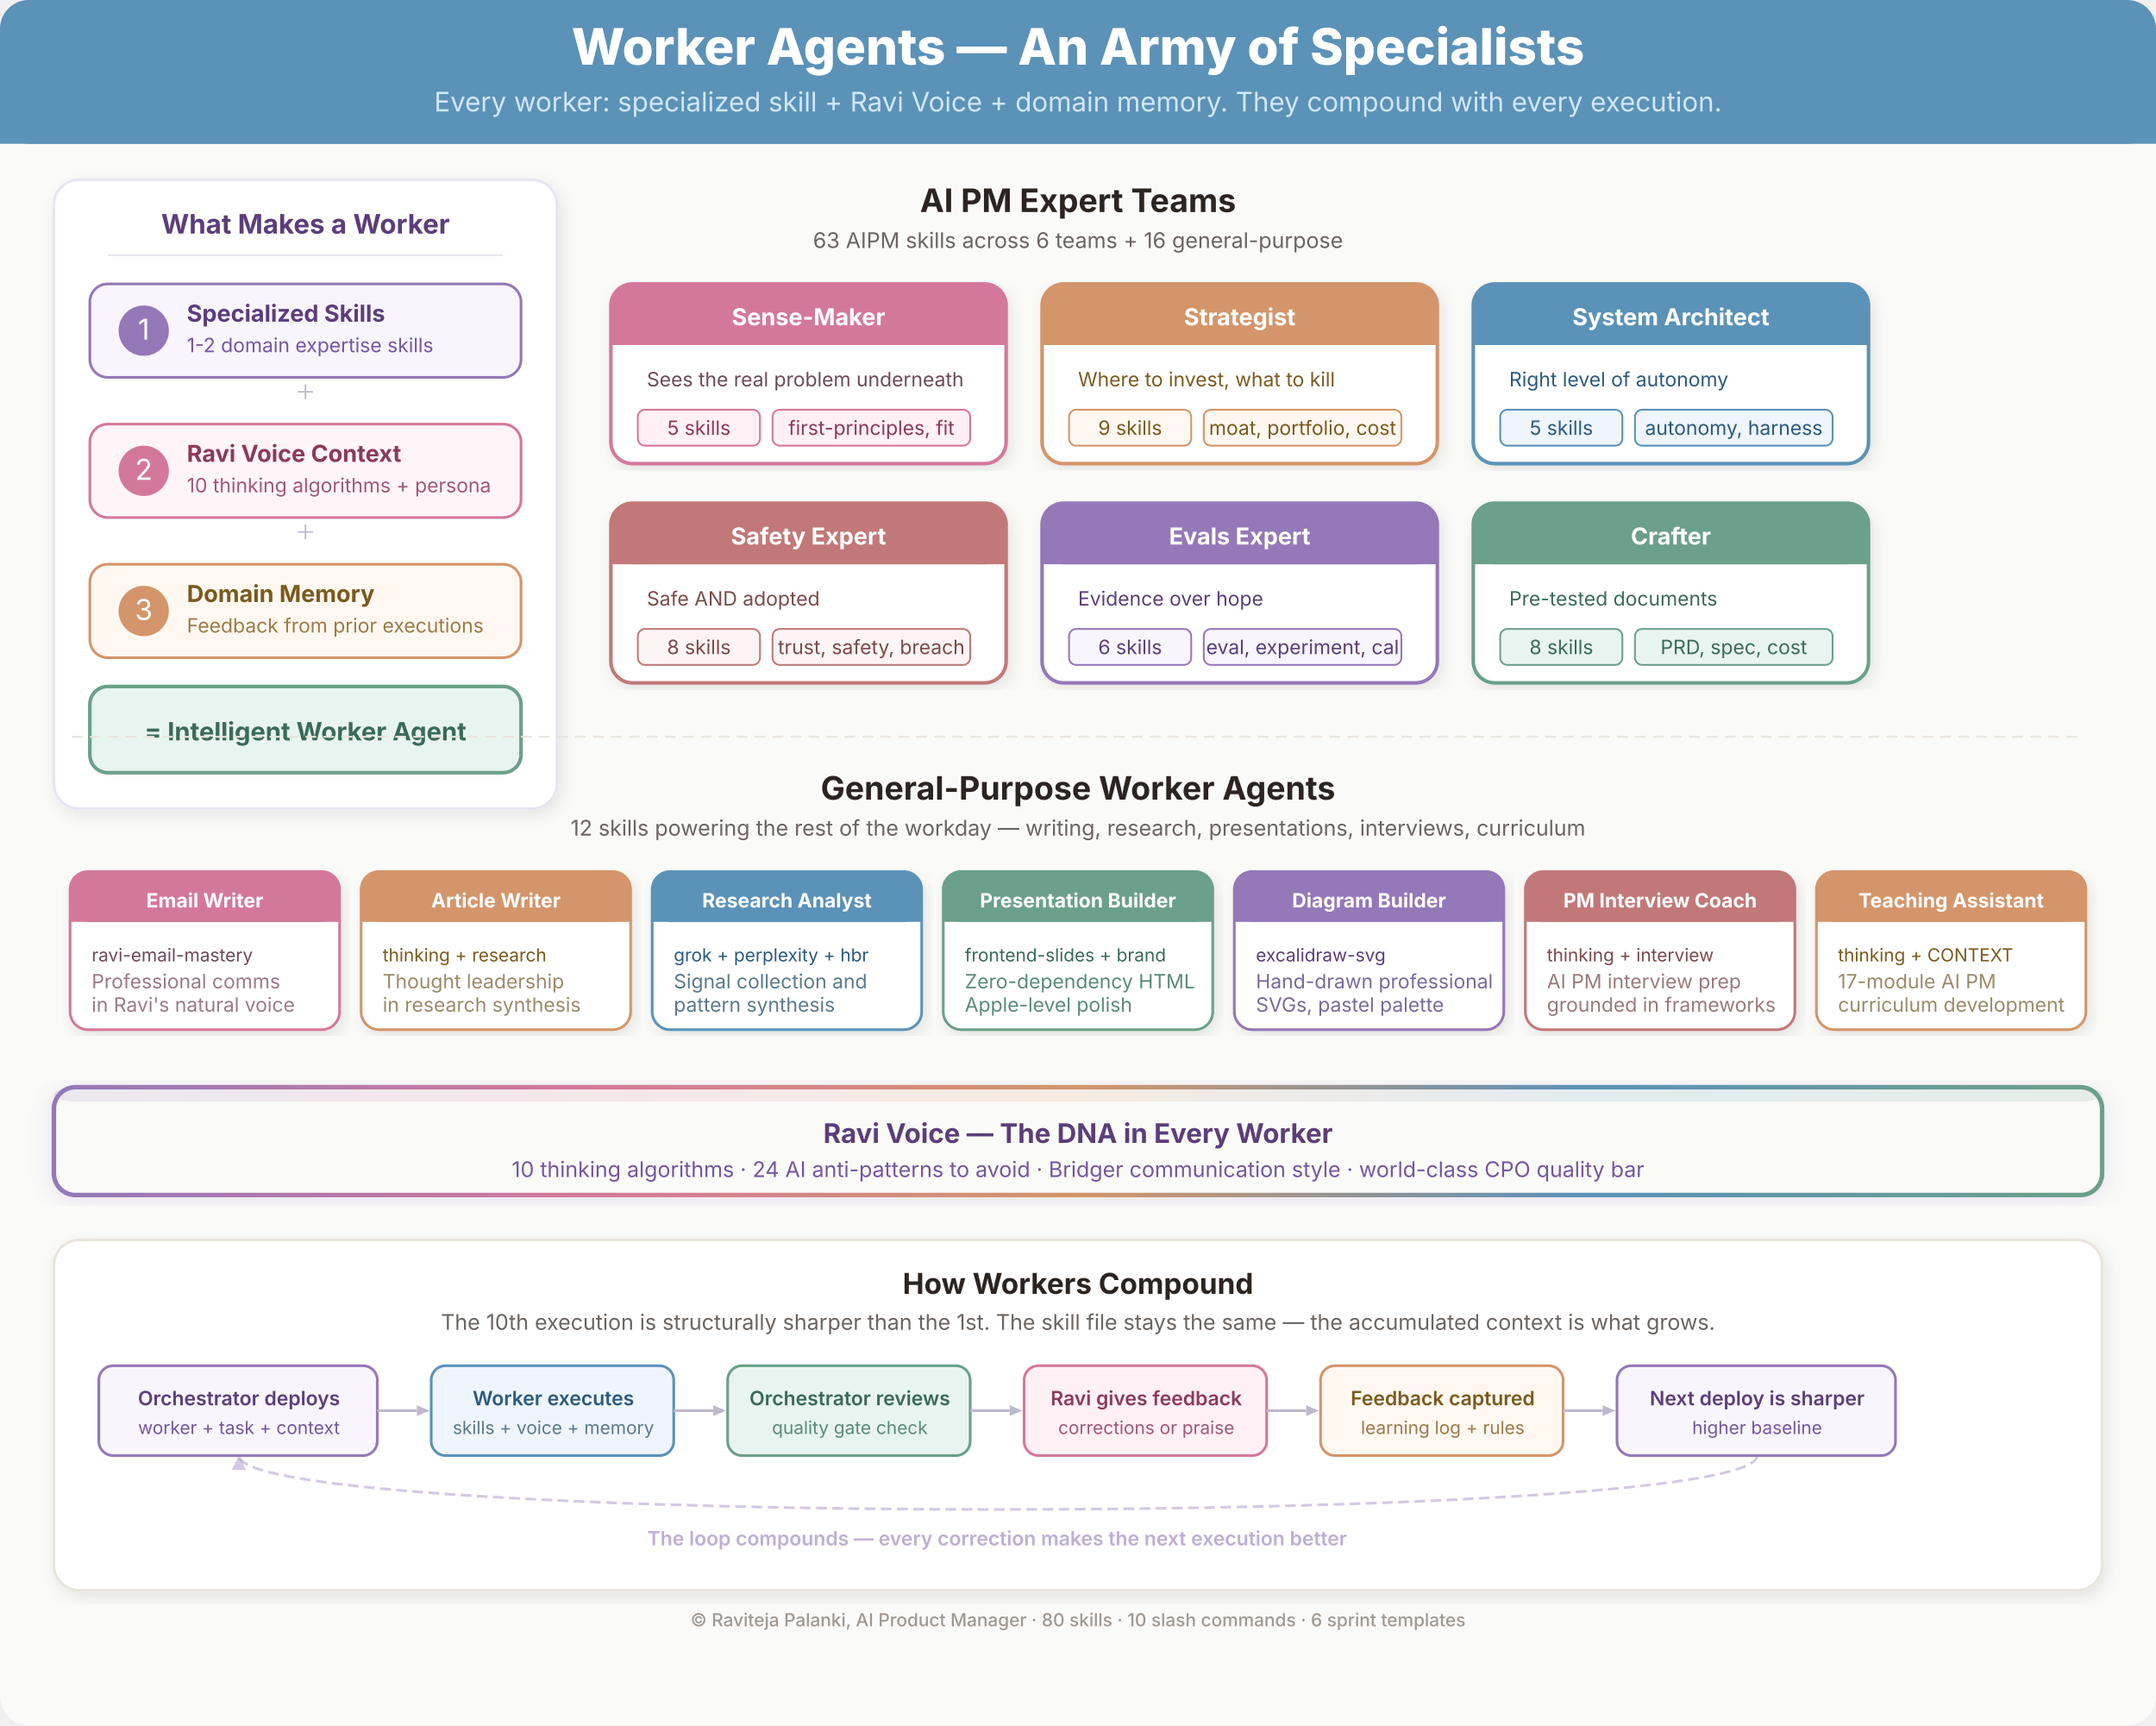
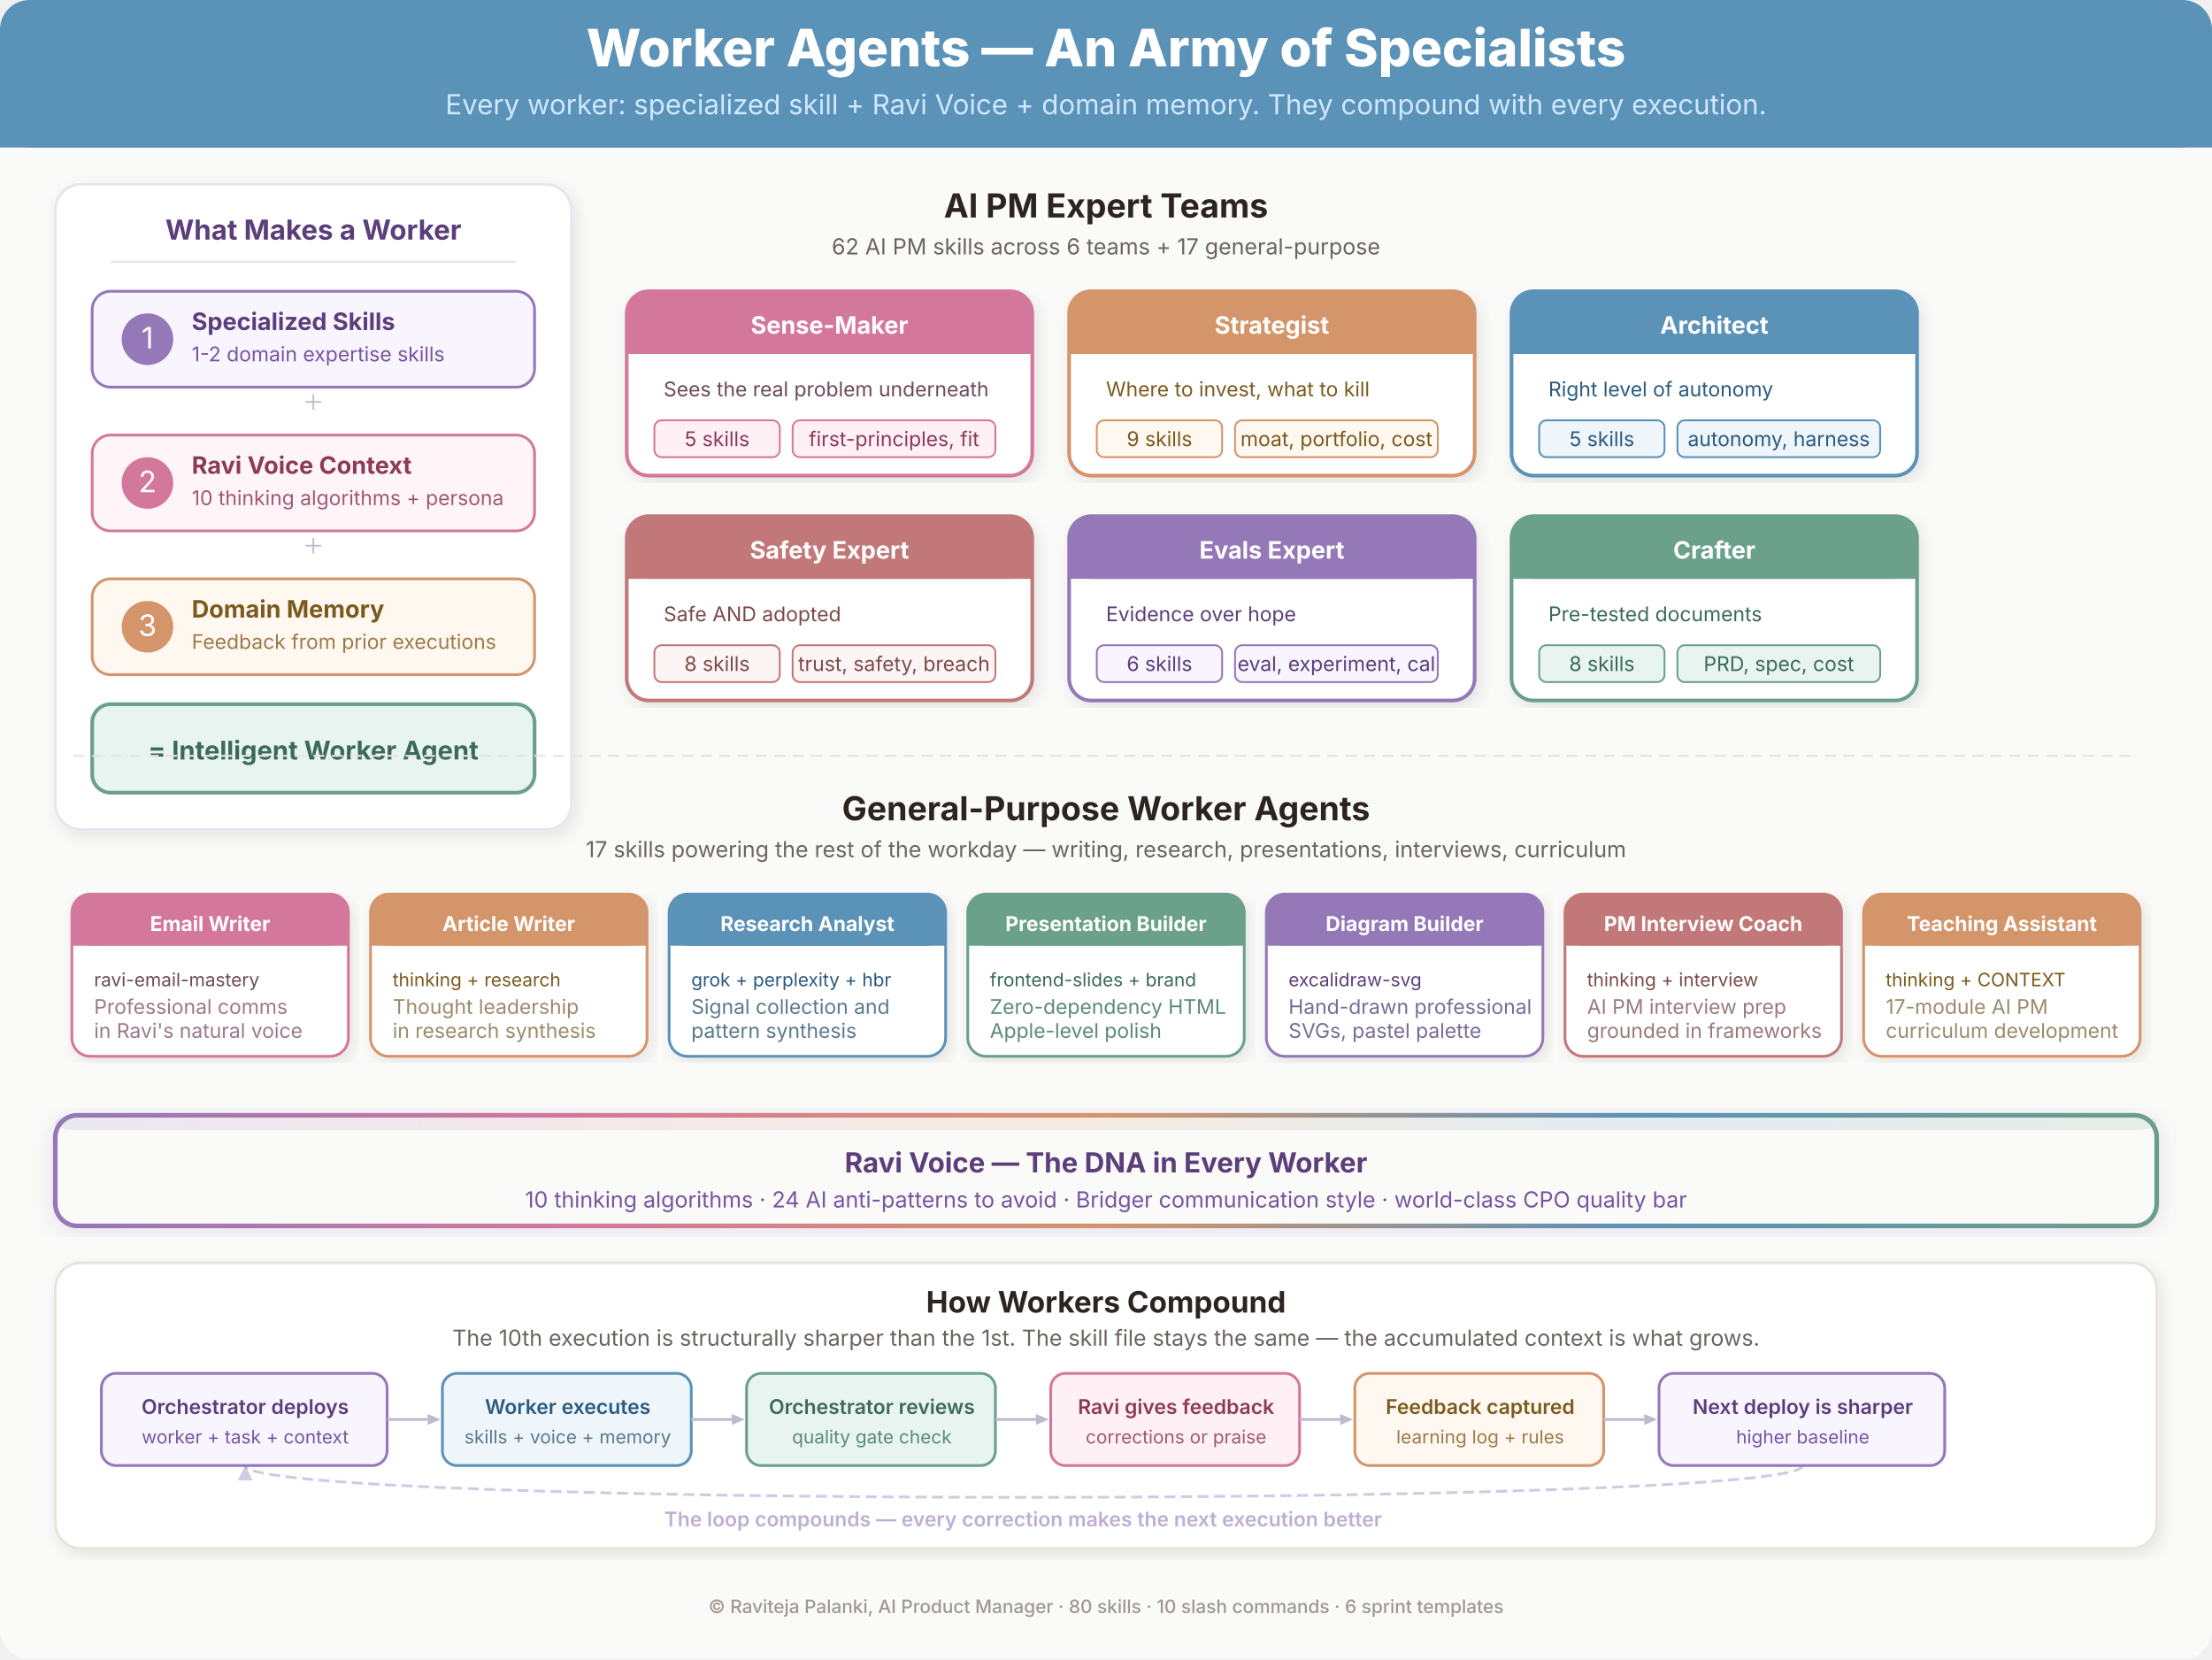
- <svg xmlns="http://www.w3.org/2000/svg" viewBox="0 0 1200 960" width="1200" height="960" role="img" aria-label="80 skills, 10 slash commands, 6 sprint templates organized as an AI operating system that learns.">
+ <svg xmlns="http://www.w3.org/2000/svg" viewBox="0 0 1200 900" width="1200" height="900" role="img" aria-label="80 skills, 10 slash commands, 6 sprint templates organized as an AI operating system that learns.">
  <defs>
    <filter id="s" x="-4%" y="-4%" width="108%" height="108%">
      <feDropShadow dx="2" dy="3" stdDeviation="4" flood-color="#000000" flood-opacity="0.09" />
    </filter>
    <filter id="glow" x="-10%" y="-10%" width="120%" height="120%">
      <feDropShadow dx="0" dy="2" stdDeviation="6" flood-color="#9478B8" flood-opacity="0.19" />
    </filter>
    <linearGradient id="dnaGrad" x1="0%" y1="0%" x2="100%" y2="0%">
      <stop offset="0%" stop-color="#9478B8" />
      <stop offset="25%" stop-color="#D4789B" />
      <stop offset="50%" stop-color="#D4956A" />
      <stop offset="75%" stop-color="#5B92B8" />
      <stop offset="100%" stop-color="#6BA08A" />
    </linearGradient>
  </defs>
-   <rect width="1200" height="960" rx="16" fill="#FAFAF8" />
+   <rect width="1200" height="900" rx="16" fill="#FAFAF8" />
  <rect x="0" y="0" width="1200" height="80" rx="16" fill="#5B92B8" />
  <rect x="0" y="60" width="1200" height="20" fill="#5B92B8" />
-   <text x="600" y="36" text-anchor="middle" fill="#FFFFFF" font-size="28" font-weight="800" font-family="Inter, Segoe UI, sans-serif">Worker Agents — An Army of Specialists</text>
+   <text x="600" y="36" text-anchor="middle" fill="#FFFFFF" font-size="28" font-weight="800" font-family="Inter, sans-serif">Worker Agents — An Army of Specialists</text>
  <text x="600" y="62" text-anchor="middle" fill="#D0E8FF" font-size="15" font-family="Inter, sans-serif">Every worker: specialized skill + Ravi Voice + domain memory. They compound with every execution.</text>
  <rect x="30" y="100" width="280" height="350" rx="14" fill="#FFFFFF" stroke="#E8E4F0" stroke-width="1.5" filter="url(#s)" />
  <text x="170" y="130" text-anchor="middle" fill="#5B3E7A" font-size="15" font-weight="700" font-family="Inter, sans-serif">What Makes a Worker</text>
  <line x1="60" y1="142" x2="280" y2="142" stroke="#E8E4F0" stroke-width="1" />
  <rect x="50" y="158" width="240" height="52" rx="10" fill="#F8F5FF" stroke="#9478B8" stroke-width="1.5" />
  <circle cx="80" cy="184" r="14" fill="#9478B8" />
  <text x="80" y="189" text-anchor="middle" fill="#FFFFFF" font-size="16" font-family="Inter, sans-serif">1</text>
  <text x="104" y="179" fill="#5B3E7A" font-size="13" font-weight="700" font-family="Inter, sans-serif">Specialized Skills</text>
  <text x="104" y="196" fill="#7556A0" font-size="11" font-family="Inter, sans-serif">1-2 domain expertise skills</text>
  <text x="170" y="224" text-anchor="middle" fill="#C0B8CC" font-size="18">+</text>
  <rect x="50" y="236" width="240" height="52" rx="10" fill="#FFF5F8" stroke="#D4789B" stroke-width="1.5" />
  <circle cx="80" cy="262" r="14" fill="#D4789B" />
  <text x="80" y="267" text-anchor="middle" fill="#FFFFFF" font-size="16" font-family="Inter, sans-serif">2</text>
  <text x="104" y="257" fill="#8B3A5A" font-size="13" font-weight="700" font-family="Inter, sans-serif">Ravi Voice Context</text>
  <text x="104" y="274" fill="#A05878" font-size="11" font-family="Inter, sans-serif">10 thinking algorithms + persona</text>
  <text x="170" y="302" text-anchor="middle" fill="#C0B8CC" font-size="18">+</text>
  <rect x="50" y="314" width="240" height="52" rx="10" fill="#FFF8F0" stroke="#D4956A" stroke-width="1.5" />
  <circle cx="80" cy="340" r="14" fill="#D4956A" />
  <text x="80" y="345" text-anchor="middle" fill="#FFFFFF" font-size="16" font-family="Inter, sans-serif">3</text>
  <text x="104" y="335" fill="#7A5A1E" font-size="13" font-weight="700" font-family="Inter, sans-serif">Domain Memory</text>
  <text x="104" y="352" fill="#9B7A4A" font-size="11" font-family="Inter, sans-serif">Feedback from prior executions</text>
  <rect x="50" y="382" width="240" height="48" rx="10" fill="#E8F4F0" stroke="#6BA08A" stroke-width="2" />
  <text x="170" y="412" text-anchor="middle" fill="#3A6A5A" font-size="14" font-weight="700" font-family="Inter, sans-serif">= Intelligent Worker Agent</text>
  <text x="600" y="118" text-anchor="middle" fill="#2C2420" font-size="18" font-weight="700" font-family="Inter, sans-serif">AI PM Expert Teams</text>
-   <text x="600" y="138" text-anchor="middle" fill="#6B6460" font-size="12" font-family="Inter, sans-serif">63 AIPM skills across 6 teams + 16 general-purpose</text>
+   <text x="600" y="138" text-anchor="middle" fill="#6B6460" font-size="12" font-family="Inter, sans-serif">62 AI PM skills across 6 teams + 17 general-purpose</text>
  <rect x="340" y="158" width="220" height="100" rx="12" fill="#FFFFFF" stroke="#D4789B" stroke-width="2" filter="url(#s)" />
  <rect x="340" y="158" width="220" height="34" rx="12" fill="#D4789B" />
  <rect x="340" y="178" width="220" height="14" fill="#D4789B" />
  <text x="450" y="181" text-anchor="middle" fill="#FFFFFF" font-size="13" font-weight="700" font-family="Inter, sans-serif">Sense-Maker</text>
  <text x="360" y="215" fill="#6B4A5A" font-size="11" font-family="Inter, sans-serif">Sees the real problem underneath</text>
  <rect x="355" y="228" width="68" height="20" rx="4" fill="#FFF0F5" stroke="#D4789B" stroke-width="1" />
  <text x="389" y="242" text-anchor="middle" fill="#8B3A5A" font-size="11" font-family="Inter, sans-serif">5 skills</text>
  <rect x="430" y="228" width="110" height="20" rx="4" fill="#FFF0F5" stroke="#D4789B" stroke-width="1" />
  <text x="485" y="242" text-anchor="middle" fill="#8B3A5A" font-size="11" font-family="Inter, sans-serif">first-principles, fit</text>
  <rect x="580" y="158" width="220" height="100" rx="12" fill="#FFFFFF" stroke="#D4956A" stroke-width="2" filter="url(#s)" />
  <rect x="580" y="158" width="220" height="34" rx="12" fill="#D4956A" />
  <rect x="580" y="178" width="220" height="14" fill="#D4956A" />
  <text x="690" y="181" text-anchor="middle" fill="#FFFFFF" font-size="13" font-weight="700" font-family="Inter, sans-serif">Strategist</text>
  <text x="600" y="215" fill="#7A5A1E" font-size="11" font-family="Inter, sans-serif">Where to invest, what to kill</text>
  <rect x="595" y="228" width="68" height="20" rx="4" fill="#FFF8F0" stroke="#D4956A" stroke-width="1" />
  <text x="629" y="242" text-anchor="middle" fill="#7A5A1E" font-size="11" font-family="Inter, sans-serif">9 skills</text>
  <rect x="670" y="228" width="110" height="20" rx="4" fill="#FFF8F0" stroke="#D4956A" stroke-width="1" />
  <text x="725" y="242" text-anchor="middle" fill="#7A5A1E" font-size="11" font-family="Inter, sans-serif">moat, portfolio, cost</text>
  <rect x="820" y="158" width="220" height="100" rx="12" fill="#FFFFFF" stroke="#5B92B8" stroke-width="2" filter="url(#s)" />
  <rect x="820" y="158" width="220" height="34" rx="12" fill="#5B92B8" />
  <rect x="820" y="178" width="220" height="14" fill="#5B92B8" />
-   <text x="930" y="181" text-anchor="middle" fill="#FFFFFF" font-size="13" font-weight="700" font-family="Inter, sans-serif">System Architect</text>
+   <text x="930" y="181" text-anchor="middle" fill="#FFFFFF" font-size="13" font-weight="700" font-family="Inter, sans-serif">Architect</text>
  <text x="840" y="215" fill="#2B5A7F" font-size="11" font-family="Inter, sans-serif">Right level of autonomy</text>
  <rect x="835" y="228" width="68" height="20" rx="4" fill="#EEF5FB" stroke="#5B92B8" stroke-width="1" />
  <text x="869" y="242" text-anchor="middle" fill="#2B5A7F" font-size="11" font-family="Inter, sans-serif">5 skills</text>
  <rect x="910" y="228" width="110" height="20" rx="4" fill="#EEF5FB" stroke="#5B92B8" stroke-width="1" />
  <text x="965" y="242" text-anchor="middle" fill="#2B5A7F" font-size="11" font-family="Inter, sans-serif">autonomy, harness</text>
  <rect x="340" y="280" width="220" height="100" rx="12" fill="#FFFFFF" stroke="#C27878" stroke-width="2" filter="url(#s)" />
  <rect x="340" y="280" width="220" height="34" rx="12" fill="#C27878" />
  <rect x="340" y="300" width="220" height="14" fill="#C27878" />
  <text x="450" y="303" text-anchor="middle" fill="#FFFFFF" font-size="13" font-weight="700" font-family="Inter, sans-serif">Safety Expert</text>
  <text x="360" y="337" fill="#7B4A4A" font-size="11" font-family="Inter, sans-serif">Safe AND adopted</text>
  <rect x="355" y="350" width="68" height="20" rx="4" fill="#FDF5F5" stroke="#C27878" stroke-width="1" />
  <text x="389" y="364" text-anchor="middle" fill="#7B4A4A" font-size="11" font-family="Inter, sans-serif">8 skills</text>
  <rect x="430" y="350" width="110" height="20" rx="4" fill="#FDF5F5" stroke="#C27878" stroke-width="1" />
  <text x="485" y="364" text-anchor="middle" fill="#7B4A4A" font-size="11" font-family="Inter, sans-serif">trust, safety, breach</text>
  <rect x="580" y="280" width="220" height="100" rx="12" fill="#FFFFFF" stroke="#9478B8" stroke-width="2" filter="url(#s)" />
  <rect x="580" y="280" width="220" height="34" rx="12" fill="#9478B8" />
  <rect x="580" y="300" width="220" height="14" fill="#9478B8" />
  <text x="690" y="303" text-anchor="middle" fill="#FFFFFF" font-size="13" font-weight="700" font-family="Inter, sans-serif">Evals Expert</text>
  <text x="600" y="337" fill="#5B3E7A" font-size="11" font-family="Inter, sans-serif">Evidence over hope</text>
  <rect x="595" y="350" width="68" height="20" rx="4" fill="#F8F5FF" stroke="#9478B8" stroke-width="1" />
  <text x="629" y="364" text-anchor="middle" fill="#5B3E7A" font-size="11" font-family="Inter, sans-serif">6 skills</text>
  <rect x="670" y="350" width="110" height="20" rx="4" fill="#F8F5FF" stroke="#9478B8" stroke-width="1" />
  <text x="725" y="364" text-anchor="middle" fill="#5B3E7A" font-size="11" font-family="Inter, sans-serif">eval, experiment, cal</text>
  <rect x="820" y="280" width="220" height="100" rx="12" fill="#FFFFFF" stroke="#6BA08A" stroke-width="2" filter="url(#s)" />
  <rect x="820" y="280" width="220" height="34" rx="12" fill="#6BA08A" />
  <rect x="820" y="300" width="220" height="14" fill="#6BA08A" />
  <text x="930" y="303" text-anchor="middle" fill="#FFFFFF" font-size="13" font-weight="700" font-family="Inter, sans-serif">Crafter</text>
  <text x="840" y="337" fill="#3A6A5A" font-size="11" font-family="Inter, sans-serif">Pre-tested documents</text>
  <rect x="835" y="350" width="68" height="20" rx="4" fill="#E8F4F0" stroke="#6BA08A" stroke-width="1" />
  <text x="869" y="364" text-anchor="middle" fill="#3A6A5A" font-size="11" font-family="Inter, sans-serif">8 skills</text>
  <rect x="910" y="350" width="110" height="20" rx="4" fill="#E8F4F0" stroke="#6BA08A" stroke-width="1" />
  <text x="965" y="364" text-anchor="middle" fill="#3A6A5A" font-size="11" font-family="Inter, sans-serif">PRD, spec, cost</text>
  <line x1="40" y1="410" x2="1160" y2="410" stroke="#E8E4DC" stroke-width="1" stroke-dasharray="6,4" />
  <text x="600" y="445" text-anchor="middle" fill="#2C2420" font-size="18" font-weight="700" font-family="Inter, sans-serif">General-Purpose Worker Agents</text>
-   <text x="600" y="465" text-anchor="middle" fill="#6B6460" font-size="12" font-family="Inter, sans-serif">12 skills powering the rest of the workday — writing, research, presentations, interviews, curriculum</text>
+   <text x="600" y="465" text-anchor="middle" fill="#6B6460" font-size="12" font-family="Inter, sans-serif">17 skills powering the rest of the workday — writing, research, presentations, interviews, curriculum</text>
  <rect x="39" y="485" width="150" height="88" rx="10" fill="#FFFFFF" stroke="#D4789B" stroke-width="1.5" filter="url(#s)" />
  <rect x="39" y="485" width="150" height="28" rx="10" fill="#D4789B" />
  <rect x="39" y="503" width="150" height="10" fill="#D4789B" />
  <text x="114" y="505" text-anchor="middle" fill="#FFFFFF" font-size="11" font-weight="700" font-family="Inter, sans-serif">Email Writer</text>
  <text x="51" y="535" fill="#6B4A5A" font-size="10" font-family="Inter, sans-serif">ravi-email-mastery</text>
  <text x="51" y="550" fill="#9A7A8A" font-size="11" font-family="Inter, sans-serif">Professional comms</text>
  <text x="51" y="563" fill="#9A7A8A" font-size="11" font-family="Inter, sans-serif">in Ravi's natural voice</text>
  <rect x="201" y="485" width="150" height="88" rx="10" fill="#FFFFFF" stroke="#D4956A" stroke-width="1.5" filter="url(#s)" />
  <rect x="201" y="485" width="150" height="28" rx="10" fill="#D4956A" />
  <rect x="201" y="503" width="150" height="10" fill="#D4956A" />
  <text x="276" y="505" text-anchor="middle" fill="#FFFFFF" font-size="11" font-weight="700" font-family="Inter, sans-serif">Article Writer</text>
  <text x="213" y="535" fill="#7A5A1E" font-size="10" font-family="Inter, sans-serif">thinking + research</text>
  <text x="213" y="550" fill="#9B8A6A" font-size="11" font-family="Inter, sans-serif">Thought leadership</text>
  <text x="213" y="563" fill="#9B8A6A" font-size="11" font-family="Inter, sans-serif">in research synthesis</text>
  <rect x="363" y="485" width="150" height="88" rx="10" fill="#FFFFFF" stroke="#5B92B8" stroke-width="1.5" filter="url(#s)" />
  <rect x="363" y="485" width="150" height="28" rx="10" fill="#5B92B8" />
  <rect x="363" y="503" width="150" height="10" fill="#5B92B8" />
  <text x="438" y="505" text-anchor="middle" fill="#FFFFFF" font-size="11" font-weight="700" font-family="Inter, sans-serif">Research Analyst</text>
  <text x="375" y="535" fill="#2B5A7F" font-size="10" font-family="Inter, sans-serif">grok + perplexity + hbr</text>
  <text x="375" y="550" fill="#5B7A8B" font-size="11" font-family="Inter, sans-serif">Signal collection and</text>
  <text x="375" y="563" fill="#5B7A8B" font-size="11" font-family="Inter, sans-serif">pattern synthesis</text>
  <rect x="525" y="485" width="150" height="88" rx="10" fill="#FFFFFF" stroke="#6BA08A" stroke-width="1.5" filter="url(#s)" />
  <rect x="525" y="485" width="150" height="28" rx="10" fill="#6BA08A" />
  <rect x="525" y="503" width="150" height="10" fill="#6BA08A" />
  <text x="600" y="505" text-anchor="middle" fill="#FFFFFF" font-size="11" font-weight="700" font-family="Inter, sans-serif">Presentation Builder</text>
  <text x="537" y="535" fill="#3A6A5A" font-size="10" font-family="Inter, sans-serif">frontend-slides + brand</text>
  <text x="537" y="550" fill="#5A8A7A" font-size="11" font-family="Inter, sans-serif">Zero-dependency HTML</text>
  <text x="537" y="563" fill="#5A8A7A" font-size="11" font-family="Inter, sans-serif">Apple-level polish</text>
  <rect x="687" y="485" width="150" height="88" rx="10" fill="#FFFFFF" stroke="#9478B8" stroke-width="1.5" filter="url(#s)" />
  <rect x="687" y="485" width="150" height="28" rx="10" fill="#9478B8" />
  <rect x="687" y="503" width="150" height="10" fill="#9478B8" />
  <text x="762" y="505" text-anchor="middle" fill="#FFFFFF" font-size="11" font-weight="700" font-family="Inter, sans-serif">Diagram Builder</text>
  <text x="699" y="535" fill="#5B3E7A" font-size="10" font-family="Inter, sans-serif">excalidraw-svg</text>
  <text x="699" y="550" fill="#7A6A9A" font-size="11" font-family="Inter, sans-serif">Hand-drawn professional</text>
  <text x="699" y="563" fill="#7A6A9A" font-size="11" font-family="Inter, sans-serif">SVGs, pastel palette</text>
  <rect x="849" y="485" width="150" height="88" rx="10" fill="#FFFFFF" stroke="#C27878" stroke-width="1.5" filter="url(#s)" />
  <rect x="849" y="485" width="150" height="28" rx="10" fill="#C27878" />
  <rect x="849" y="503" width="150" height="10" fill="#C27878" />
  <text x="924" y="505" text-anchor="middle" fill="#FFFFFF" font-size="11" font-weight="700" font-family="Inter, sans-serif">PM Interview Coach</text>
  <text x="861" y="535" fill="#7B4A4A" font-size="10" font-family="Inter, sans-serif">thinking + interview</text>
  <text x="861" y="550" fill="#9A7A7A" font-size="11" font-family="Inter, sans-serif">AI PM interview prep</text>
  <text x="861" y="563" fill="#9A7A7A" font-size="11" font-family="Inter, sans-serif">grounded in frameworks</text>
  <rect x="1011" y="485" width="150" height="88" rx="10" fill="#FFFFFF" stroke="#D4956A" stroke-width="1.5" filter="url(#s)" />
  <rect x="1011" y="485" width="150" height="28" rx="10" fill="#D4956A" />
  <rect x="1011" y="503" width="150" height="10" fill="#D4956A" />
  <text x="1086" y="505" text-anchor="middle" fill="#FFFFFF" font-size="11" font-weight="700" font-family="Inter, sans-serif">Teaching Assistant</text>
  <text x="1023" y="535" fill="#7A5A1E" font-size="10" font-family="Inter, sans-serif">thinking + CONTEXT</text>
  <text x="1023" y="550" fill="#9B8A6A" font-size="11" font-family="Inter, sans-serif">17-module AI PM</text>
  <text x="1023" y="563" fill="#9B8A6A" font-size="11" font-family="Inter, sans-serif">curriculum development</text>
  <rect x="30" y="605" width="1140" height="60" rx="12" fill="#FAFAF8" stroke="url(#dnaGrad)" stroke-width="2.5" filter="url(#glow)" />
  <rect x="30" y="605" width="1140" height="8" rx="12" fill="url(#dnaGrad)" opacity="0.15" />
  <text x="600" y="636" text-anchor="middle" fill="#5B3E7A" font-size="15" font-weight="700" font-family="Inter, sans-serif">Ravi Voice — The DNA in Every Worker</text>
  <text x="600" y="655" text-anchor="middle" fill="#7556A0" font-size="12" font-family="Inter, sans-serif">10 thinking algorithms  ·  24 AI anti-patterns to avoid  ·  Bridger communication style  ·  world-class CPO quality bar</text>
-   <rect x="30" y="690" width="1140" height="195" rx="14" fill="#FFFFFF" stroke="#E8E4DC" stroke-width="1.5" filter="url(#s)" />
-   <text x="600" y="720" text-anchor="middle" fill="#2C2420" font-size="16" font-weight="700" font-family="Inter, sans-serif">How Workers Compound</text>
-   <text x="600" y="740" text-anchor="middle" fill="#6B6460" font-size="12" font-family="Inter, sans-serif">The 10th execution is structurally sharper than the 1st. The skill file stays the same — the accumulated context is what grows.</text>
-   <rect x="55" y="760" width="155" height="50" rx="8" fill="#F8F5FF" stroke="#9478B8" stroke-width="1.5" />
-   <text x="133" y="782" text-anchor="middle" fill="#5B3E7A" font-size="11" font-weight="600" font-family="Inter, sans-serif">Orchestrator deploys</text>
-   <text x="133" y="798" text-anchor="middle" fill="#7556A0" font-size="10" font-family="Inter, sans-serif">worker + task + context</text>
-   <path d="M 210 785 L 232 785" stroke="#C0B8CC" stroke-width="1.5" fill="none" />
-   <polygon points="232,782 239,785 232,788" fill="#C0B8CC" />
-   <rect x="240" y="760" width="135" height="50" rx="8" fill="#EEF5FB" stroke="#5B92B8" stroke-width="1.5" />
-   <text x="308" y="782" text-anchor="middle" fill="#2B5A7F" font-size="11" font-weight="600" font-family="Inter, sans-serif">Worker executes</text>
-   <text x="308" y="798" text-anchor="middle" fill="#5B7A8B" font-size="10" font-family="Inter, sans-serif">skills + voice + memory</text>
-   <path d="M 375 785 L 397 785" stroke="#C0B8CC" stroke-width="1.5" fill="none" />
-   <polygon points="397,782 404,785 397,788" fill="#C0B8CC" />
-   <rect x="405" y="760" width="135" height="50" rx="8" fill="#E8F4F0" stroke="#6BA08A" stroke-width="1.5" />
-   <text x="473" y="782" text-anchor="middle" fill="#3A6A5A" font-size="11" font-weight="600" font-family="Inter, sans-serif">Orchestrator reviews</text>
-   <text x="473" y="798" text-anchor="middle" fill="#5A8A7A" font-size="10" font-family="Inter, sans-serif">quality gate check</text>
-   <path d="M 540 785 L 562 785" stroke="#C0B8CC" stroke-width="1.5" fill="none" />
-   <polygon points="562,782 569,785 562,788" fill="#C0B8CC" />
-   <rect x="570" y="760" width="135" height="50" rx="8" fill="#FFF0F5" stroke="#D4789B" stroke-width="1.5" />
-   <text x="638" y="782" text-anchor="middle" fill="#8B3A5A" font-size="11" font-weight="600" font-family="Inter, sans-serif">Ravi gives feedback</text>
-   <text x="638" y="798" text-anchor="middle" fill="#A05878" font-size="10" font-family="Inter, sans-serif">corrections or praise</text>
-   <path d="M 705 785 L 727 785" stroke="#C0B8CC" stroke-width="1.5" fill="none" />
-   <polygon points="727,782 734,785 727,788" fill="#C0B8CC" />
-   <rect x="735" y="760" width="135" height="50" rx="8" fill="#FFF8F0" stroke="#D4956A" stroke-width="1.5" />
-   <text x="803" y="782" text-anchor="middle" fill="#7A5A1E" font-size="11" font-weight="600" font-family="Inter, sans-serif">Feedback captured</text>
-   <text x="803" y="798" text-anchor="middle" fill="#9B7A4A" font-size="10" font-family="Inter, sans-serif">learning log + rules</text>
-   <path d="M 870 785 L 892 785" stroke="#C0B8CC" stroke-width="1.5" fill="none" />
-   <polygon points="892,782 899,785 892,788" fill="#C0B8CC" />
-   <rect x="900" y="760" width="155" height="50" rx="8" fill="#F8F5FF" stroke="#9478B8" stroke-width="1.5" />
-   <text x="978" y="782" text-anchor="middle" fill="#5B3E7A" font-size="11" font-weight="600" font-family="Inter, sans-serif">Next deploy is sharper</text>
-   <text x="978" y="798" text-anchor="middle" fill="#7556A0" font-size="10" font-family="Inter, sans-serif">higher baseline</text>
-   <path d="M 978 810 C 978 850, 133 850, 133 810" stroke="#9478B8" stroke-width="1.5" fill="none" stroke-dasharray="6,3" opacity="0.4" />
-   <polygon points="133,810 129,818 137,818" fill="#9478B8" opacity="0.4" />
-   <text x="555" y="860" text-anchor="middle" fill="#9478B8" font-size="11" font-weight="600" font-family="Inter, sans-serif" opacity="0.6">The loop compounds — every correction makes the next execution better</text>
-   <text x="600" y="905" text-anchor="middle" font-family="Inter, sans-serif" font-size="10" fill="#A09890" font-weight="500">
+   <rect x="30" y="685" width="1140" height="155" rx="14" fill="#FFFFFF" stroke="#E8E4DC" stroke-width="1.5" filter="url(#s)" />
+   <text x="600" y="712" text-anchor="middle" fill="#2C2420" font-size="16" font-weight="700" font-family="Inter, sans-serif">How Workers Compound</text>
+   <text x="600" y="730" text-anchor="middle" fill="#6B6460" font-size="12" font-family="Inter, sans-serif">The 10th execution is structurally sharper than the 1st. The skill file stays the same — the accumulated context is what grows.</text>
+   <rect x="55" y="745" width="155" height="50" rx="8" fill="#F8F5FF" stroke="#9478B8" stroke-width="1.5" />
+   <text x="133" y="767" text-anchor="middle" fill="#5B3E7A" font-size="11" font-weight="600" font-family="Inter, sans-serif">Orchestrator deploys</text>
+   <text x="133" y="783" text-anchor="middle" fill="#7556A0" font-size="10" font-family="Inter, sans-serif">worker + task + context</text>
+   <path d="M 210 770 L 232 770" stroke="#C0B8CC" stroke-width="1.5" fill="none" />
+   <polygon points="232,767 239,770 232,773" fill="#C0B8CC" />
+   <rect x="240" y="745" width="135" height="50" rx="8" fill="#EEF5FB" stroke="#5B92B8" stroke-width="1.5" />
+   <text x="308" y="767" text-anchor="middle" fill="#2B5A7F" font-size="11" font-weight="600" font-family="Inter, sans-serif">Worker executes</text>
+   <text x="308" y="783" text-anchor="middle" fill="#5B7A8B" font-size="10" font-family="Inter, sans-serif">skills + voice + memory</text>
+   <path d="M 375 770 L 397 770" stroke="#C0B8CC" stroke-width="1.5" fill="none" />
+   <polygon points="397,767 404,770 397,773" fill="#C0B8CC" />
+   <rect x="405" y="745" width="135" height="50" rx="8" fill="#E8F4F0" stroke="#6BA08A" stroke-width="1.5" />
+   <text x="473" y="767" text-anchor="middle" fill="#3A6A5A" font-size="11" font-weight="600" font-family="Inter, sans-serif">Orchestrator reviews</text>
+   <text x="473" y="783" text-anchor="middle" fill="#5A8A7A" font-size="10" font-family="Inter, sans-serif">quality gate check</text>
+   <path d="M 540 770 L 562 770" stroke="#C0B8CC" stroke-width="1.5" fill="none" />
+   <polygon points="562,767 569,770 562,773" fill="#C0B8CC" />
+   <rect x="570" y="745" width="135" height="50" rx="8" fill="#FFF0F5" stroke="#D4789B" stroke-width="1.5" />
+   <text x="638" y="767" text-anchor="middle" fill="#8B3A5A" font-size="11" font-weight="600" font-family="Inter, sans-serif">Ravi gives feedback</text>
+   <text x="638" y="783" text-anchor="middle" fill="#A05878" font-size="10" font-family="Inter, sans-serif">corrections or praise</text>
+   <path d="M 705 770 L 727 770" stroke="#C0B8CC" stroke-width="1.5" fill="none" />
+   <polygon points="727,767 734,770 727,773" fill="#C0B8CC" />
+   <rect x="735" y="745" width="135" height="50" rx="8" fill="#FFF8F0" stroke="#D4956A" stroke-width="1.5" />
+   <text x="803" y="767" text-anchor="middle" fill="#7A5A1E" font-size="11" font-weight="600" font-family="Inter, sans-serif">Feedback captured</text>
+   <text x="803" y="783" text-anchor="middle" fill="#9B7A4A" font-size="10" font-family="Inter, sans-serif">learning log + rules</text>
+   <path d="M 870 770 L 892 770" stroke="#C0B8CC" stroke-width="1.5" fill="none" />
+   <polygon points="892,767 899,770 892,773" fill="#C0B8CC" />
+   <rect x="900" y="745" width="155" height="50" rx="8" fill="#F8F5FF" stroke="#9478B8" stroke-width="1.5" />
+   <text x="978" y="767" text-anchor="middle" fill="#5B3E7A" font-size="11" font-weight="600" font-family="Inter, sans-serif">Next deploy is sharper</text>
+   <text x="978" y="783" text-anchor="middle" fill="#7556A0" font-size="10" font-family="Inter, sans-serif">higher baseline</text>
+   <path d="M 978 795 C 978 818, 133 818, 133 795" stroke="#9478B8" stroke-width="1.5" fill="none" stroke-dasharray="6,3" opacity="0.4" />
+   <polygon points="133,795 129,803 137,803" fill="#9478B8" opacity="0.4" />
+   <text x="555" y="828" text-anchor="middle" fill="#9478B8" font-size="11" font-weight="600" font-family="Inter, sans-serif" opacity="0.6">The loop compounds — every correction makes the next execution better</text>
+   <text x="600" y="875" text-anchor="middle" font-family="Inter, sans-serif" font-size="10" fill="#A09890" font-weight="500">
    © Raviteja Palanki, AI Product Manager · 80 skills · 10 slash commands · 6 sprint templates
  </text>
</svg>
